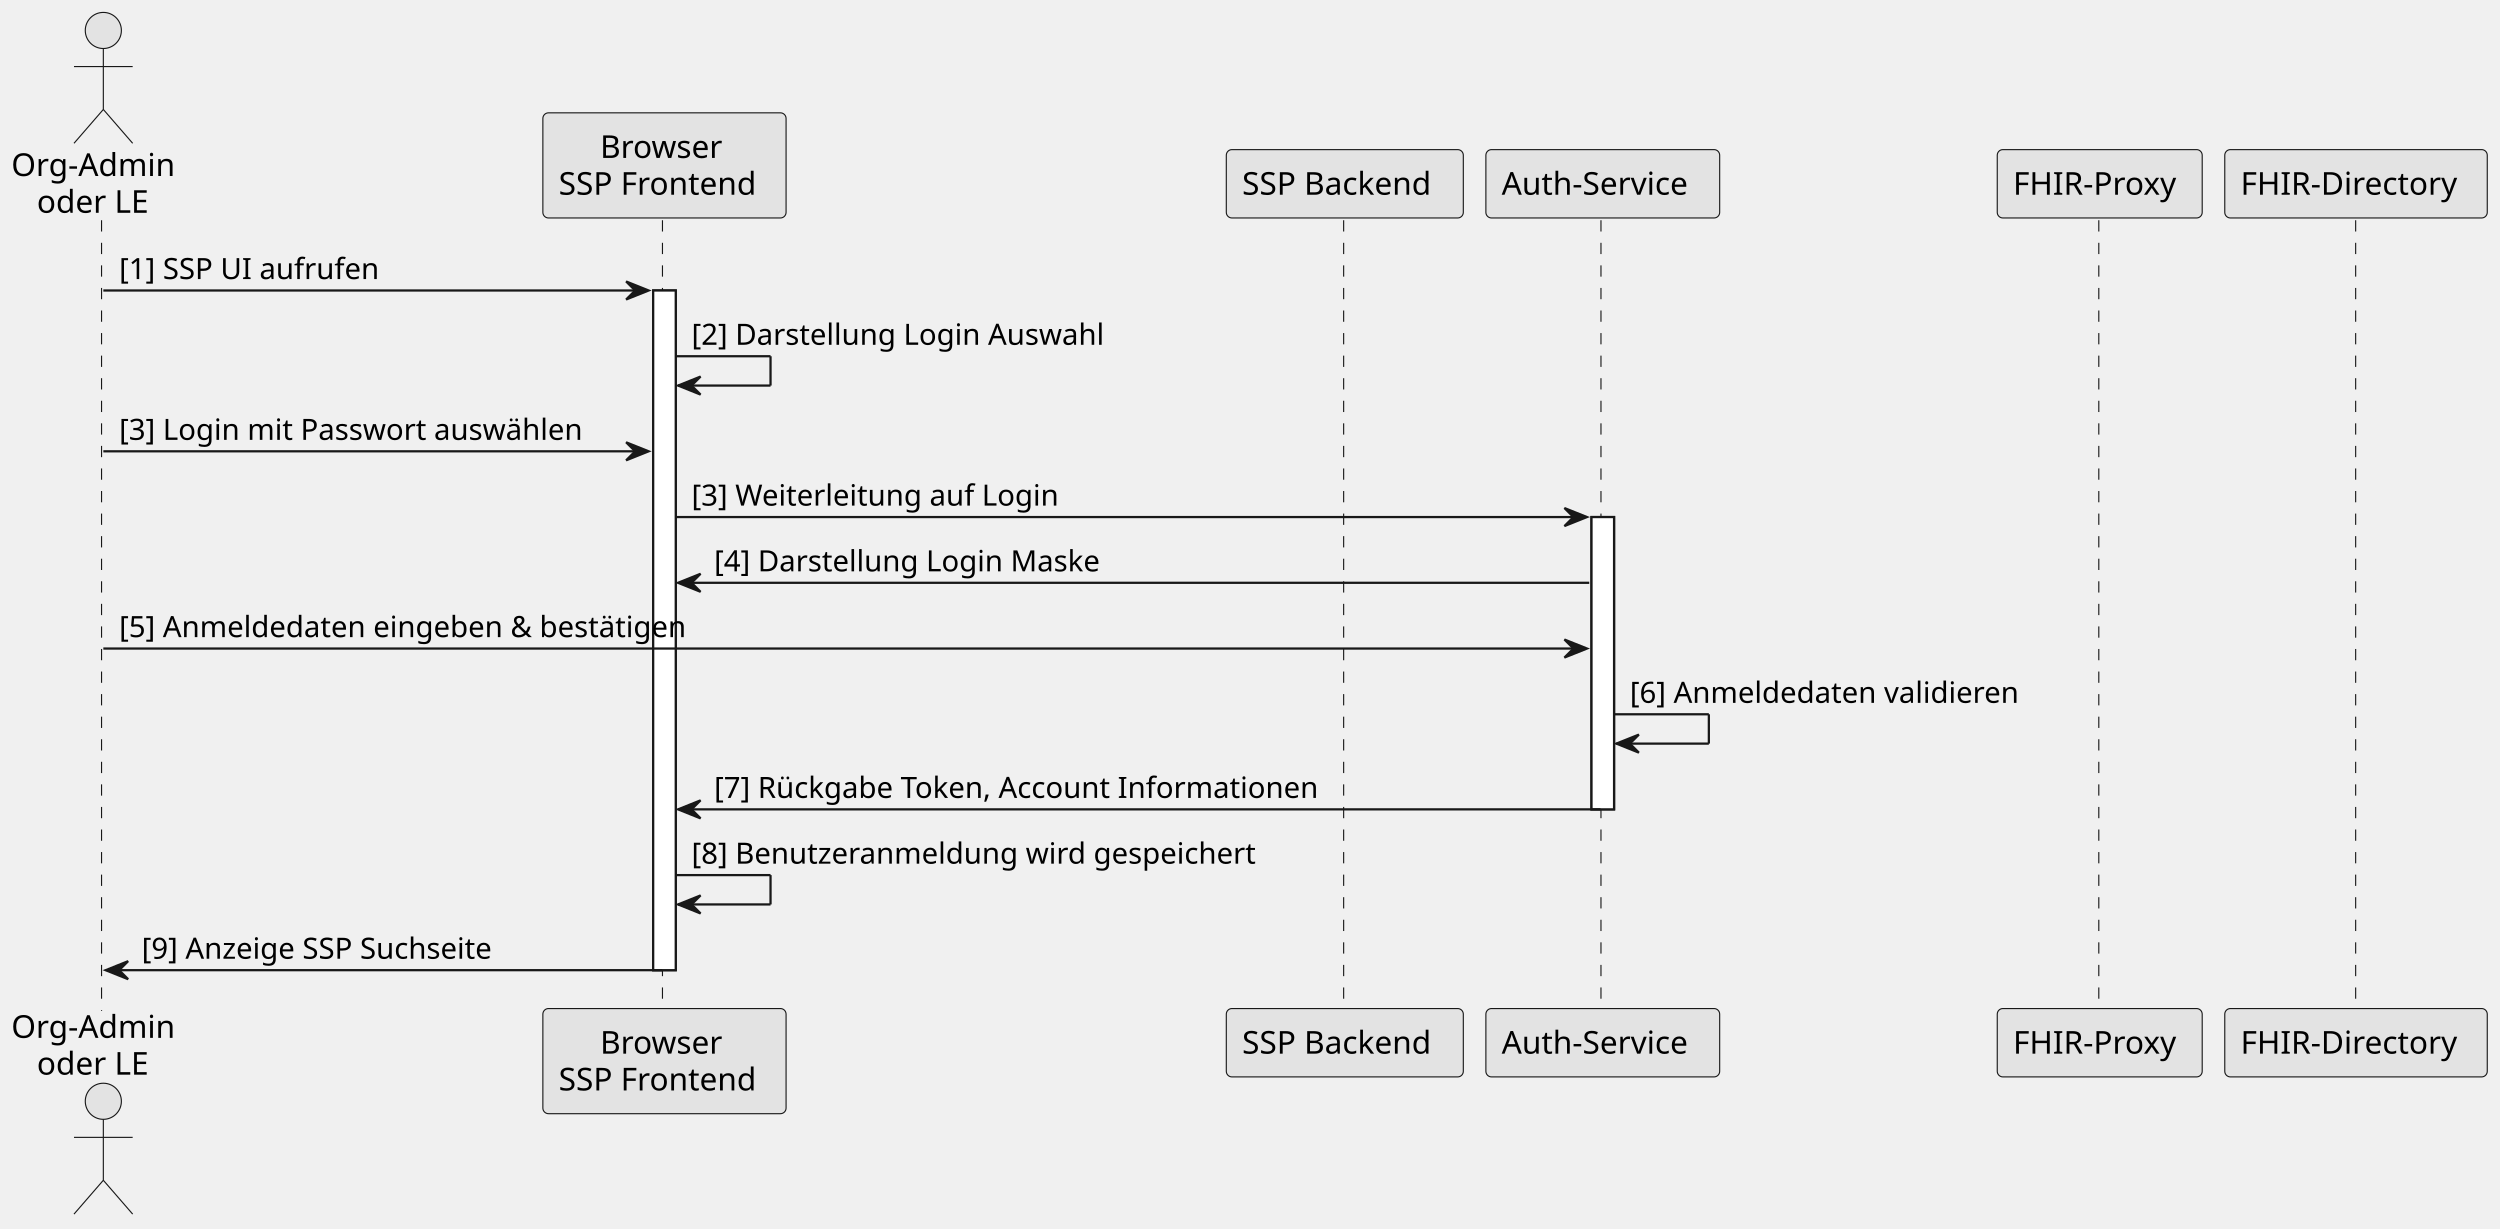
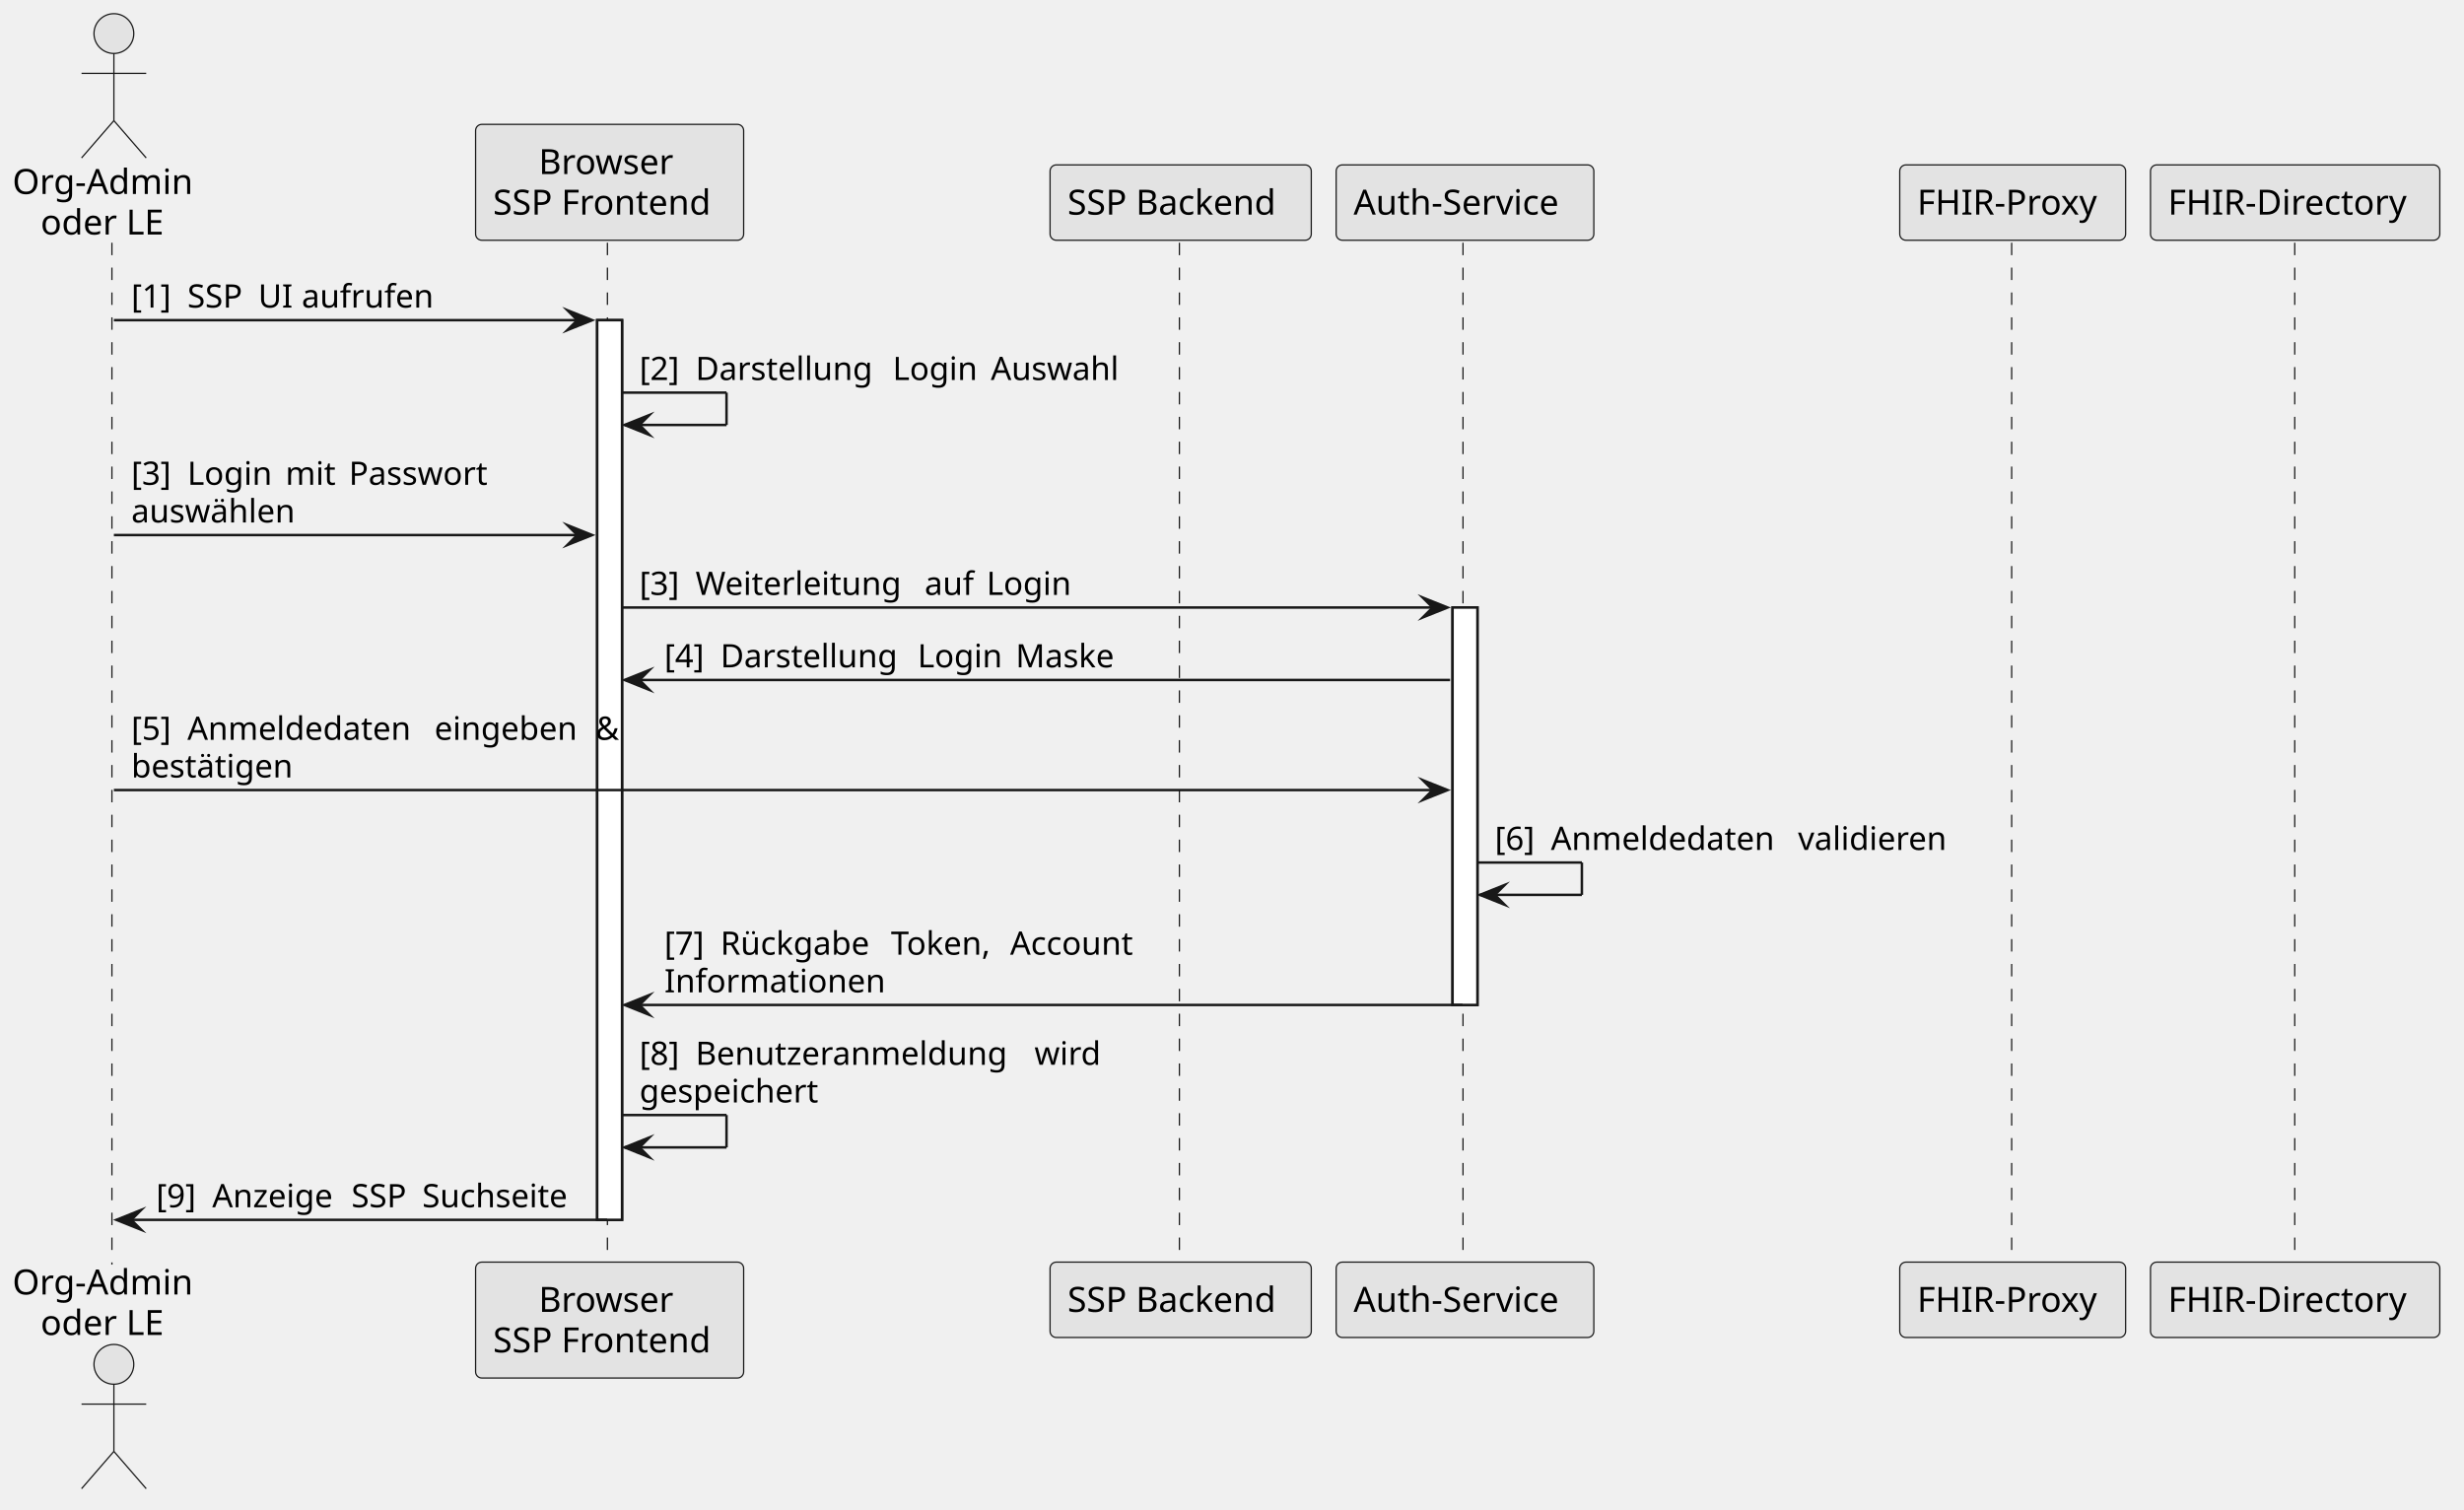
- <svg xmlns="http://www.w3.org/2000/svg" contentStyleType="text/css" data-diagram-type="SEQUENCE" height="567.708px" preserveAspectRatio="none" style="width:1154px;height:567px;background:#FFFFFF;" version="1.1" viewBox="0 0 1154 567" width="1154.167px" zoomAndPan="magnify">
+ <svg xmlns="http://www.w3.org/2000/svg" contentStyleType="text/css" data-diagram-type="SEQUENCE" height="632.292px" preserveAspectRatio="none" style="width:1032px;height:632px;background:#FFFFFF;" version="1.1" viewBox="0 0 1032 632" width="1032.292px" zoomAndPan="magnify">
  <defs />
  <g>
    <g>
-       <rect fill="#FFFFFF" height="313.745" style="stroke:#181818;stroke-width:1.042;" width="10.417" x="301.51" y="134.09" />
-     </g>
-     <g>
-       <rect fill="#FFFFFF" height="134.928" style="stroke:#181818;stroke-width:1.042;" width="10.417" x="734.635" y="238.672" />
-     </g>
-     <g class="participant-lifeline" data-entity-uid="part1" data-qualified-name="o" id="part1-lifeline">
-       <g>
-         <rect fill="#000000" fill-opacity="0" height="364.925" width="8.333" x="43.53" y="101.66" />
-         <line style="stroke:#181818;stroke-width:0.521;stroke-dasharray:5.208,5.208;" x1="46.875" x2="46.875" y1="101.66" y2="466.585" />
-       </g>
-     </g>
-     <g class="participant-lifeline" data-entity-uid="part2" data-qualified-name="cl" id="part2-lifeline">
-       <g>
-         <rect fill="#000000" fill-opacity="0" height="364.925" width="8.333" x="302.552" y="101.66" />
-         <line style="stroke:#181818;stroke-width:0.521;stroke-dasharray:5.208,5.208;" x1="305.794" x2="305.794" y1="101.66" y2="466.585" />
-       </g>
-     </g>
-     <g class="participant-lifeline" data-entity-uid="part3" data-qualified-name="be" id="part3-lifeline">
-       <g>
-         <rect fill="#000000" fill-opacity="0" height="364.925" width="8.333" x="616.597" y="101.66" />
-         <line style="stroke:#181818;stroke-width:0.521;stroke-dasharray:5.208,5.208;" x1="620.229" x2="620.229" y1="101.66" y2="466.585" />
-       </g>
-     </g>
-     <g class="participant-lifeline" data-entity-uid="part4" data-qualified-name="au" id="part4-lifeline">
-       <g>
-         <rect fill="#000000" fill-opacity="0" height="364.925" width="8.333" x="735.677" y="101.66" />
-         <line style="stroke:#181818;stroke-width:0.521;stroke-dasharray:5.208,5.208;" x1="739.008" x2="739.008" y1="101.66" y2="466.585" />
-       </g>
-     </g>
-     <g class="participant-lifeline" data-entity-uid="part5" data-qualified-name="fp" id="part5-lifeline">
-       <g>
-         <rect fill="#000000" fill-opacity="0" height="364.925" width="8.333" x="965.067" y="101.66" />
-         <line style="stroke:#181818;stroke-width:0.521;stroke-dasharray:5.208,5.208;" x1="968.806" x2="968.806" y1="101.66" y2="466.585" />
-       </g>
-     </g>
-     <g class="participant-lifeline" data-entity-uid="part6" data-qualified-name="fd" id="part6-lifeline">
-       <g>
-         <rect fill="#000000" fill-opacity="0" height="364.925" width="8.333" x="1083.371" y="101.66" />
-         <line style="stroke:#181818;stroke-width:0.521;stroke-dasharray:5.208,5.208;" x1="1087.371" x2="1087.371" y1="101.66" y2="466.585" />
-       </g>
-     </g>
-     <g class="participant participant-head" data-entity-uid="part1" data-qualified-name="o" id="part1-head">
+       <rect fill="#FFFFFF" height="376.798" style="stroke:#181818;stroke-width:1.042;" width="10.417" x="250.12" y="134.09" />
+     </g>
+     <g>
+       <rect fill="#FFFFFF" height="166.455" style="stroke:#181818;stroke-width:1.042;" width="10.417" x="608.377" y="254.435" />
+     </g>
+     <g class="participant-lifeline" data-entity-uid="part1" data-qualified-name="o" data-source-line="6" id="part1-lifeline">
+       <g>
+         <rect fill="#000000" fill-opacity="0" height="427.978" width="8.333" x="43.53" y="101.66" />
+         <line style="stroke:#181818;stroke-width:0.521;stroke-dasharray:5.208,5.208;" x1="46.875" x2="46.875" y1="101.66" y2="529.639" />
+       </g>
+     </g>
+     <g class="participant-lifeline" data-entity-uid="part2" data-qualified-name="cl" data-source-line="7" id="part2-lifeline">
+       <g>
+         <rect fill="#000000" fill-opacity="0" height="427.978" width="8.333" x="251.162" y="101.66" />
+         <line style="stroke:#181818;stroke-width:0.521;stroke-dasharray:5.208,5.208;" x1="254.404" x2="254.404" y1="101.66" y2="529.639" />
+       </g>
+     </g>
+     <g class="participant-lifeline" data-entity-uid="part3" data-qualified-name="be" data-source-line="8" id="part3-lifeline">
+       <g>
+         <rect fill="#000000" fill-opacity="0" height="427.978" width="8.333" x="490.339" y="101.66" />
+         <line style="stroke:#181818;stroke-width:0.521;stroke-dasharray:5.208,5.208;" x1="493.97" x2="493.97" y1="101.66" y2="529.639" />
+       </g>
+     </g>
+     <g class="participant-lifeline" data-entity-uid="part4" data-qualified-name="au" data-source-line="9" id="part4-lifeline">
+       <g>
+         <rect fill="#000000" fill-opacity="0" height="427.978" width="8.333" x="609.418" y="101.66" />
+         <line style="stroke:#181818;stroke-width:0.521;stroke-dasharray:5.208,5.208;" x1="612.749" x2="612.749" y1="101.66" y2="529.639" />
+       </g>
+     </g>
+     <g class="participant-lifeline" data-entity-uid="part5" data-qualified-name="fp" data-source-line="10" id="part5-lifeline">
+       <g>
+         <rect fill="#000000" fill-opacity="0" height="427.978" width="8.333" x="838.809" y="101.66" />
+         <line style="stroke:#181818;stroke-width:0.521;stroke-dasharray:5.208,5.208;" x1="842.547" x2="842.547" y1="101.66" y2="529.639" />
+       </g>
+     </g>
+     <g class="participant-lifeline" data-entity-uid="part6" data-qualified-name="fd" data-source-line="11" id="part6-lifeline">
+       <g>
+         <rect fill="#000000" fill-opacity="0" height="427.978" width="8.333" x="957.112" y="101.66" />
+         <line style="stroke:#181818;stroke-width:0.521;stroke-dasharray:5.208,5.208;" x1="961.112" x2="961.112" y1="101.66" y2="529.639" />
+       </g>
+     </g>
+     <g class="participant participant-head" data-entity-uid="part1" data-qualified-name="o" data-source-line="6" id="part1-head">
      <text fill="#000000" font-family="sans-serif" font-size="14.583" lengthAdjust="spacing" textLength="78.727" x="5.208" y="81.245">Org-Admin</text>
      <text fill="#000000" font-family="sans-serif" font-size="14.583" lengthAdjust="spacing" textLength="55.122" x="17.011" y="98.221">oder LE</text>
      <ellipse cx="47.697" cy="14.062" fill="#E3E3E3" rx="8.333" ry="8.333" style="stroke:#181818;stroke-width:0.521;" />
      <path d="M47.697,22.396 L47.697,50.521 M34.155,30.729 L61.239,30.729 M47.697,50.521 L34.155,66.146 M47.697,50.521 L61.239,66.146" fill="none" style="stroke:#181818;stroke-width:0.521;" />
    </g>
-     <g class="participant participant-tail" data-entity-uid="part1" data-qualified-name="o" id="part1-tail">
-       <text fill="#000000" font-family="sans-serif" font-size="14.583" lengthAdjust="spacing" textLength="78.727" x="5.208" y="479.08">Org-Admin</text>
-       <text fill="#000000" font-family="sans-serif" font-size="14.583" lengthAdjust="spacing" textLength="55.122" x="17.011" y="496.056">oder LE</text>
-       <ellipse cx="47.697" cy="508.35" fill="#E3E3E3" rx="8.333" ry="8.333" style="stroke:#181818;stroke-width:0.521;" />
-       <path d="M47.697,516.683 L47.697,544.808 M34.155,525.016 L61.239,525.016 M47.697,544.808 L34.155,560.433 M47.697,544.808 L61.239,560.433" fill="none" style="stroke:#181818;stroke-width:0.521;" />
-     </g>
-     <g class="participant participant-head" data-entity-uid="part2" data-qualified-name="cl" id="part2-head">
-       <rect fill="#E3E3E3" height="48.535" rx="2.604" ry="2.604" style="stroke:#181818;stroke-width:0.521;" width="112.266" x="250.585" y="52.083" />
-       <text fill="#000000" font-family="sans-serif" font-size="14.583" lengthAdjust="spacing" textLength="59.416" x="277.011" y="72.912">Browser</text>
-       <text fill="#000000" font-family="sans-serif" font-size="14.583" lengthAdjust="spacing" textLength="97.683" x="257.877" y="89.888">SSP Frontend</text>
-     </g>
-     <g class="participant participant-tail" data-entity-uid="part2" data-qualified-name="cl" id="part2-tail">
-       <rect fill="#E3E3E3" height="48.535" rx="2.604" ry="2.604" style="stroke:#181818;stroke-width:0.521;" width="112.266" x="250.585" y="465.544" />
-       <text fill="#000000" font-family="sans-serif" font-size="14.583" lengthAdjust="spacing" textLength="59.416" x="277.011" y="486.372">Browser</text>
-       <text fill="#000000" font-family="sans-serif" font-size="14.583" lengthAdjust="spacing" textLength="97.683" x="257.877" y="503.348">SSP Frontend</text>
-     </g>
-     <g class="participant participant-head" data-entity-uid="part3" data-qualified-name="be" id="part3-head">
-       <rect fill="#E3E3E3" height="31.559" rx="2.604" ry="2.604" style="stroke:#181818;stroke-width:0.521;" width="109.403" x="566.062" y="69.059" />
-       <text fill="#000000" font-family="sans-serif" font-size="14.583" lengthAdjust="spacing" textLength="94.82" x="573.354" y="89.888">SSP Backend</text>
-     </g>
-     <g class="participant participant-tail" data-entity-uid="part3" data-qualified-name="be" id="part3-tail">
-       <rect fill="#E3E3E3" height="31.559" rx="2.604" ry="2.604" style="stroke:#181818;stroke-width:0.521;" width="109.403" x="566.062" y="465.544" />
-       <text fill="#000000" font-family="sans-serif" font-size="14.583" lengthAdjust="spacing" textLength="94.82" x="573.354" y="486.372">SSP Backend</text>
-     </g>
-     <g class="participant participant-head" data-entity-uid="part4" data-qualified-name="au" id="part4-head">
-       <rect fill="#E3E3E3" height="31.559" rx="2.604" ry="2.604" style="stroke:#181818;stroke-width:0.521;" width="107.922" x="685.883" y="69.059" />
-       <text fill="#000000" font-family="sans-serif" font-size="14.583" lengthAdjust="spacing" textLength="93.339" x="693.174" y="89.888">Auth-Service</text>
-     </g>
-     <g class="participant participant-tail" data-entity-uid="part4" data-qualified-name="au" id="part4-tail">
-       <rect fill="#E3E3E3" height="31.559" rx="2.604" ry="2.604" style="stroke:#181818;stroke-width:0.521;" width="107.922" x="685.883" y="465.544" />
-       <text fill="#000000" font-family="sans-serif" font-size="14.583" lengthAdjust="spacing" textLength="93.339" x="693.174" y="486.372">Auth-Service</text>
-     </g>
-     <g class="participant participant-head" data-entity-uid="part5" data-qualified-name="fp" id="part5-head">
-       <rect fill="#E3E3E3" height="31.559" rx="2.604" ry="2.604" style="stroke:#181818;stroke-width:0.521;" width="94.606" x="921.931" y="69.059" />
-       <text fill="#000000" font-family="sans-serif" font-size="14.583" lengthAdjust="spacing" textLength="80.023" x="929.223" y="89.888">FHIR-Proxy</text>
-     </g>
-     <g class="participant participant-tail" data-entity-uid="part5" data-qualified-name="fp" id="part5-tail">
-       <rect fill="#E3E3E3" height="31.559" rx="2.604" ry="2.604" style="stroke:#181818;stroke-width:0.521;" width="94.606" x="921.931" y="465.544" />
-       <text fill="#000000" font-family="sans-serif" font-size="14.583" lengthAdjust="spacing" textLength="80.023" x="929.223" y="486.372">FHIR-Proxy</text>
-     </g>
-     <g class="participant participant-head" data-entity-uid="part6" data-qualified-name="fd" id="part6-head">
-       <rect fill="#E3E3E3" height="31.559" rx="2.604" ry="2.604" style="stroke:#181818;stroke-width:0.521;" width="121.167" x="1026.954" y="69.059" />
-       <text fill="#000000" font-family="sans-serif" font-size="14.583" lengthAdjust="spacing" textLength="106.584" x="1034.246" y="89.888">FHIR-Directory</text>
-     </g>
-     <g class="participant participant-tail" data-entity-uid="part6" data-qualified-name="fd" id="part6-tail">
-       <rect fill="#E3E3E3" height="31.559" rx="2.604" ry="2.604" style="stroke:#181818;stroke-width:0.521;" width="121.167" x="1026.954" y="465.544" />
-       <text fill="#000000" font-family="sans-serif" font-size="14.583" lengthAdjust="spacing" textLength="106.584" x="1034.246" y="486.372">FHIR-Directory</text>
-     </g>
-     <g>
-       <rect fill="#FFFFFF" height="313.745" style="stroke:#181818;stroke-width:1.042;" width="10.417" x="301.51" y="134.09" />
-     </g>
-     <g>
-       <rect fill="#FFFFFF" height="134.928" style="stroke:#181818;stroke-width:1.042;" width="10.417" x="734.635" y="238.672" />
-     </g>
-     <g class="message" data-entity-1="part1" data-entity-2="part2" id="msg1">
-       <polygon fill="#181818" points="289.01,129.923,299.427,134.09,289.01,138.257,293.177,134.09" style="stroke:#181818;stroke-width:1.042;" />
-       <line style="stroke:#181818;stroke-width:1.042;" x1="47.697" x2="295.26" y1="134.09" y2="134.09" />
-       <text fill="#000000" font-family="sans-serif" font-size="13.542" lengthAdjust="spacing" textLength="128.838" x="54.989" y="128.813">[1] SSP UI aufrufen</text>
-     </g>
-     <g class="message" data-entity-1="part2" data-entity-2="part2" id="msg2">
-       <line style="stroke:#181818;stroke-width:1.042;" x1="311.927" x2="355.677" y1="164.437" y2="164.437" />
-       <line style="stroke:#181818;stroke-width:1.042;" x1="355.677" x2="355.677" y1="164.437" y2="177.978" />
-       <line style="stroke:#181818;stroke-width:1.042;" x1="312.968" x2="355.677" y1="177.978" y2="177.978" />
-       <polygon fill="#181818" points="323.385,173.812,312.968,177.978,323.385,182.145,319.218,177.978" style="stroke:#181818;stroke-width:1.042;" />
-       <text fill="#000000" font-family="sans-serif" font-size="13.542" lengthAdjust="spacing" textLength="203.76" x="319.218" y="159.16">[2] Darstellung Login Auswahl</text>
-     </g>
-     <g class="message" data-entity-1="part1" data-entity-2="part2" id="msg3">
-       <polygon fill="#181818" points="289.01,204.159,299.427,208.325,289.01,212.492,293.177,208.325" style="stroke:#181818;stroke-width:1.042;" />
-       <line style="stroke:#181818;stroke-width:1.042;" x1="47.697" x2="295.26" y1="208.325" y2="208.325" />
-       <text fill="#000000" font-family="sans-serif" font-size="13.542" lengthAdjust="spacing" textLength="228.813" x="54.989" y="203.048">[3] Login mit Passwort auswählen</text>
-     </g>
-     <g class="message" data-entity-1="part2" data-entity-2="part4" id="msg4">
-       <polygon fill="#181818" points="722.135,234.505,732.552,238.672,722.135,242.839,726.302,238.672" style="stroke:#181818;stroke-width:1.042;" />
-       <line style="stroke:#181818;stroke-width:1.042;" x1="311.927" x2="728.385" y1="238.672" y2="238.672" />
-       <text fill="#000000" font-family="sans-serif" font-size="13.542" lengthAdjust="spacing" textLength="182.131" x="319.218" y="233.395">[3] Weiterleitung auf Login</text>
-     </g>
-     <g class="message" data-entity-1="part4" data-entity-2="part2" id="msg5">
-       <polygon fill="#181818" points="323.385,264.852,312.968,269.019,323.385,273.185,319.218,269.019" style="stroke:#181818;stroke-width:1.042;" />
-       <line style="stroke:#181818;stroke-width:1.042;" x1="317.135" x2="733.594" y1="269.019" y2="269.019" />
-       <text fill="#000000" font-family="sans-serif" font-size="13.542" lengthAdjust="spacing" textLength="190.35" x="329.635" y="263.742">[4] Darstellung Login Maske</text>
-     </g>
-     <g class="message" data-entity-1="part1" data-entity-2="part4" id="msg6">
-       <polygon fill="#181818" points="722.135,295.199,732.552,299.365,722.135,303.532,726.302,299.365" style="stroke:#181818;stroke-width:1.042;" />
-       <line style="stroke:#181818;stroke-width:1.042;" x1="47.697" x2="728.385" y1="299.365" y2="299.365" />
-       <text fill="#000000" font-family="sans-serif" font-size="13.542" lengthAdjust="spacing" textLength="281.419" x="54.989" y="294.088">[5] Anmeldedaten eingeben &amp; bestätigen</text>
-     </g>
-     <g class="message" data-entity-1="part4" data-entity-2="part4" id="msg7">
-       <line style="stroke:#181818;stroke-width:1.042;" x1="745.052" x2="788.802" y1="329.712" y2="329.712" />
-       <line style="stroke:#181818;stroke-width:1.042;" x1="788.802" x2="788.802" y1="329.712" y2="343.254" />
-       <line style="stroke:#181818;stroke-width:1.042;" x1="746.094" x2="788.802" y1="343.254" y2="343.254" />
-       <polygon fill="#181818" points="756.51,339.087,746.094,343.254,756.51,347.42,752.344,343.254" style="stroke:#181818;stroke-width:1.042;" />
-       <text fill="#000000" font-family="sans-serif" font-size="13.542" lengthAdjust="spacing" textLength="193.974" x="752.344" y="324.435">[6] Anmeldedaten validieren</text>
-     </g>
-     <g class="message" data-entity-1="part4" data-entity-2="part2" id="msg8">
-       <polygon fill="#181818" points="323.385,369.434,312.968,373.6,323.385,377.767,319.218,373.6" style="stroke:#181818;stroke-width:1.042;" />
-       <line style="stroke:#181818;stroke-width:1.042;" x1="317.135" x2="738.802" y1="373.6" y2="373.6" />
-       <text fill="#000000" font-family="sans-serif" font-size="13.542" lengthAdjust="spacing" textLength="299.57" x="329.635" y="368.323">[7] Rückgabe Token, Account Informationen</text>
-     </g>
-     <g class="message" data-entity-1="part2" data-entity-2="part2" id="msg9">
-       <line style="stroke:#181818;stroke-width:1.042;" x1="311.927" x2="355.677" y1="403.947" y2="403.947" />
-       <line style="stroke:#181818;stroke-width:1.042;" x1="355.677" x2="355.677" y1="403.947" y2="417.489" />
-       <line style="stroke:#181818;stroke-width:1.042;" x1="312.968" x2="355.677" y1="417.489" y2="417.489" />
-       <polygon fill="#181818" points="323.385,413.322,312.968,417.489,323.385,421.655,319.218,417.489" style="stroke:#181818;stroke-width:1.042;" />
-       <text fill="#000000" font-family="sans-serif" font-size="13.542" lengthAdjust="spacing" textLength="278.629" x="319.218" y="398.67">[8] Benutzeranmeldung wird gespeichert</text>
-     </g>
-     <g class="message" data-entity-1="part2" data-entity-2="part1" id="msg10">
-       <polygon fill="#181818" points="59.155,443.669,48.739,447.835,59.155,452.002,54.989,447.835" style="stroke:#181818;stroke-width:1.042;" />
-       <line style="stroke:#181818;stroke-width:1.042;" x1="52.905" x2="305.677" y1="447.835" y2="447.835" />
-       <text fill="#000000" font-family="sans-serif" font-size="13.542" lengthAdjust="spacing" textLength="177.424" x="65.405" y="442.558">[9] Anzeige SSP Suchseite</text>
+     <g class="participant participant-tail" data-entity-uid="part1" data-qualified-name="o" data-source-line="6" id="part1-tail">
+       <text fill="#000000" font-family="sans-serif" font-size="14.583" lengthAdjust="spacing" textLength="78.727" x="5.208" y="542.134">Org-Admin</text>
+       <text fill="#000000" font-family="sans-serif" font-size="14.583" lengthAdjust="spacing" textLength="55.122" x="17.011" y="559.11">oder LE</text>
+       <ellipse cx="47.697" cy="571.403" fill="#E3E3E3" rx="8.333" ry="8.333" style="stroke:#181818;stroke-width:0.521;" />
+       <path d="M47.697,579.736 L47.697,607.861 M34.155,588.07 L61.239,588.07 M47.697,607.861 L34.155,623.486 M47.697,607.861 L61.239,623.486" fill="none" style="stroke:#181818;stroke-width:0.521;" />
+     </g>
+     <g class="participant participant-head" data-entity-uid="part2" data-qualified-name="cl" data-source-line="7" id="part2-head">
+       <rect fill="#E3E3E3" height="48.535" rx="2.604" ry="2.604" style="stroke:#181818;stroke-width:0.521;" width="112.266" x="199.196" y="52.083" />
+       <text fill="#000000" font-family="sans-serif" font-size="14.583" lengthAdjust="spacing" textLength="59.416" x="225.621" y="72.912">Browser</text>
+       <text fill="#000000" font-family="sans-serif" font-size="14.583" lengthAdjust="spacing" textLength="97.683" x="206.488" y="89.888">SSP Frontend</text>
+     </g>
+     <g class="participant participant-tail" data-entity-uid="part2" data-qualified-name="cl" data-source-line="7" id="part2-tail">
+       <rect fill="#E3E3E3" height="48.535" rx="2.604" ry="2.604" style="stroke:#181818;stroke-width:0.521;" width="112.266" x="199.196" y="528.597" />
+       <text fill="#000000" font-family="sans-serif" font-size="14.583" lengthAdjust="spacing" textLength="59.416" x="225.621" y="549.425">Browser</text>
+       <text fill="#000000" font-family="sans-serif" font-size="14.583" lengthAdjust="spacing" textLength="97.683" x="206.488" y="566.401">SSP Frontend</text>
+     </g>
+     <g class="participant participant-head" data-entity-uid="part3" data-qualified-name="be" data-source-line="8" id="part3-head">
+       <rect fill="#E3E3E3" height="31.559" rx="2.604" ry="2.604" style="stroke:#181818;stroke-width:0.521;" width="109.403" x="439.804" y="69.059" />
+       <text fill="#000000" font-family="sans-serif" font-size="14.583" lengthAdjust="spacing" textLength="94.82" x="447.095" y="89.888">SSP Backend</text>
+     </g>
+     <g class="participant participant-tail" data-entity-uid="part3" data-qualified-name="be" data-source-line="8" id="part3-tail">
+       <rect fill="#E3E3E3" height="31.559" rx="2.604" ry="2.604" style="stroke:#181818;stroke-width:0.521;" width="109.403" x="439.804" y="528.597" />
+       <text fill="#000000" font-family="sans-serif" font-size="14.583" lengthAdjust="spacing" textLength="94.82" x="447.095" y="549.425">SSP Backend</text>
+     </g>
+     <g class="participant participant-head" data-entity-uid="part4" data-qualified-name="au" data-source-line="9" id="part4-head">
+       <rect fill="#E3E3E3" height="31.559" rx="2.604" ry="2.604" style="stroke:#181818;stroke-width:0.521;" width="107.922" x="559.624" y="69.059" />
+       <text fill="#000000" font-family="sans-serif" font-size="14.583" lengthAdjust="spacing" textLength="93.339" x="566.915" y="89.888">Auth-Service</text>
+     </g>
+     <g class="participant participant-tail" data-entity-uid="part4" data-qualified-name="au" data-source-line="9" id="part4-tail">
+       <rect fill="#E3E3E3" height="31.559" rx="2.604" ry="2.604" style="stroke:#181818;stroke-width:0.521;" width="107.922" x="559.624" y="528.597" />
+       <text fill="#000000" font-family="sans-serif" font-size="14.583" lengthAdjust="spacing" textLength="93.339" x="566.915" y="549.425">Auth-Service</text>
+     </g>
+     <g class="participant participant-head" data-entity-uid="part5" data-qualified-name="fp" data-source-line="10" id="part5-head">
+       <rect fill="#E3E3E3" height="31.559" rx="2.604" ry="2.604" style="stroke:#181818;stroke-width:0.521;" width="94.606" x="795.672" y="69.059" />
+       <text fill="#000000" font-family="sans-serif" font-size="14.583" lengthAdjust="spacing" textLength="80.023" x="802.964" y="89.888">FHIR-Proxy</text>
+     </g>
+     <g class="participant participant-tail" data-entity-uid="part5" data-qualified-name="fp" data-source-line="10" id="part5-tail">
+       <rect fill="#E3E3E3" height="31.559" rx="2.604" ry="2.604" style="stroke:#181818;stroke-width:0.521;" width="94.606" x="795.672" y="528.597" />
+       <text fill="#000000" font-family="sans-serif" font-size="14.583" lengthAdjust="spacing" textLength="80.023" x="802.964" y="549.425">FHIR-Proxy</text>
+     </g>
+     <g class="participant participant-head" data-entity-uid="part6" data-qualified-name="fd" data-source-line="11" id="part6-head">
+       <rect fill="#E3E3E3" height="31.559" rx="2.604" ry="2.604" style="stroke:#181818;stroke-width:0.521;" width="121.167" x="900.695" y="69.059" />
+       <text fill="#000000" font-family="sans-serif" font-size="14.583" lengthAdjust="spacing" textLength="106.584" x="907.987" y="89.888">FHIR-Directory</text>
+     </g>
+     <g class="participant participant-tail" data-entity-uid="part6" data-qualified-name="fd" data-source-line="11" id="part6-tail">
+       <rect fill="#E3E3E3" height="31.559" rx="2.604" ry="2.604" style="stroke:#181818;stroke-width:0.521;" width="121.167" x="900.695" y="528.597" />
+       <text fill="#000000" font-family="sans-serif" font-size="14.583" lengthAdjust="spacing" textLength="106.584" x="907.987" y="549.425">FHIR-Directory</text>
+     </g>
+     <g>
+       <rect fill="#FFFFFF" height="376.798" style="stroke:#181818;stroke-width:1.042;" width="10.417" x="250.12" y="134.09" />
+     </g>
+     <g>
+       <rect fill="#FFFFFF" height="166.455" style="stroke:#181818;stroke-width:1.042;" width="10.417" x="608.377" y="254.435" />
+     </g>
+     <g class="message" data-entity-1="part1" data-entity-2="part2" data-source-line="14" id="msg1">
+       <polygon fill="#181818" points="237.62,129.923,248.037,134.09,237.62,138.257,241.787,134.09" style="stroke:#181818;stroke-width:1.042;stroke-linejoin:miter;stroke-miterlimit:10;" />
+       <line style="stroke:#181818;stroke-width:1.042;" x1="47.697" x2="243.87" y1="134.09" y2="134.09" />
+       <text fill="#000000" font-family="sans-serif" font-size="13.542" lengthAdjust="spacing" textLength="19.182" x="54.989" y="128.813">[1]</text>
+       <text fill="#000000" font-family="sans-serif" font-size="13.542" lengthAdjust="spacing" textLength="4.304" x="74.17" y="128.813"> </text>
+       <text fill="#000000" font-family="sans-serif" font-size="13.542" lengthAdjust="spacing" textLength="25.358" x="78.475" y="128.813">SSP</text>
+       <text fill="#000000" font-family="sans-serif" font-size="13.542" lengthAdjust="spacing" textLength="4.304" x="103.832" y="128.813"> </text>
+       <text fill="#000000" font-family="sans-serif" font-size="13.542" lengthAdjust="spacing" textLength="13.905" x="108.137" y="128.813">UI</text>
+       <text fill="#000000" font-family="sans-serif" font-size="13.542" lengthAdjust="spacing" textLength="4.304" x="122.042" y="128.813"> </text>
+       <text fill="#000000" font-family="sans-serif" font-size="13.542" lengthAdjust="spacing" textLength="57.479" x="126.347" y="128.813">aufrufen</text>
+     </g>
+     <g class="message" data-entity-1="part2" data-entity-2="part2" data-source-line="16" id="msg2">
+       <line style="stroke:#181818;stroke-width:1.042;" x1="260.537" x2="304.287" y1="164.437" y2="164.437" />
+       <line style="stroke:#181818;stroke-width:1.042;" x1="304.287" x2="304.287" y1="164.437" y2="177.978" />
+       <line style="stroke:#181818;stroke-width:1.042;" x1="261.579" x2="304.287" y1="177.978" y2="177.978" />
+       <polygon fill="#181818" points="271.995,173.812,261.579,177.978,271.995,182.145,267.829,177.978" style="stroke:#181818;stroke-width:1.042;stroke-linejoin:miter;stroke-miterlimit:10;" />
+       <text fill="#000000" font-family="sans-serif" font-size="13.542" lengthAdjust="spacing" textLength="19.182" x="267.829" y="159.16">[2]</text>
+       <text fill="#000000" font-family="sans-serif" font-size="13.542" lengthAdjust="spacing" textLength="4.304" x="287.011" y="159.16"> </text>
+       <text fill="#000000" font-family="sans-serif" font-size="13.542" lengthAdjust="spacing" textLength="78.275" x="291.315" y="159.16">Darstellung</text>
+       <text fill="#000000" font-family="sans-serif" font-size="13.542" lengthAdjust="spacing" textLength="4.304" x="369.59" y="159.16"> </text>
+       <text fill="#000000" font-family="sans-serif" font-size="13.542" lengthAdjust="spacing" textLength="36.77" x="373.894" y="159.16">Login</text>
+       <text fill="#000000" font-family="sans-serif" font-size="13.542" lengthAdjust="spacing" textLength="4.304" x="410.664" y="159.16"> </text>
+       <text fill="#000000" font-family="sans-serif" font-size="13.542" lengthAdjust="spacing" textLength="56.62" x="414.969" y="159.16">Auswahl</text>
+     </g>
+     <g class="message" data-entity-1="part1" data-entity-2="part2" data-source-line="17" id="msg3">
+       <polygon fill="#181818" points="237.62,219.922,248.037,224.089,237.62,228.255,241.787,224.089" style="stroke:#181818;stroke-width:1.042;stroke-linejoin:miter;stroke-miterlimit:10;" />
+       <line style="stroke:#181818;stroke-width:1.042;" x1="47.697" x2="243.87" y1="224.089" y2="224.089" />
+       <text fill="#000000" font-family="sans-serif" font-size="13.542" lengthAdjust="spacing" textLength="19.182" x="54.989" y="203.048">[3]</text>
+       <text fill="#000000" font-family="sans-serif" font-size="13.542" lengthAdjust="spacing" textLength="4.304" x="74.17" y="203.048"> </text>
+       <text fill="#000000" font-family="sans-serif" font-size="13.542" lengthAdjust="spacing" textLength="36.77" x="78.475" y="203.048">Login</text>
+       <text fill="#000000" font-family="sans-serif" font-size="13.542" lengthAdjust="spacing" textLength="4.304" x="115.245" y="203.048"> </text>
+       <text fill="#000000" font-family="sans-serif" font-size="13.542" lengthAdjust="spacing" textLength="22.263" x="119.55" y="203.048">mit</text>
+       <text fill="#000000" font-family="sans-serif" font-size="13.542" lengthAdjust="spacing" textLength="4.304" x="141.813" y="203.048"> </text>
+       <text fill="#000000" font-family="sans-serif" font-size="13.542" lengthAdjust="spacing" textLength="60.812" x="146.117" y="203.048">Passwort</text>
+       <text fill="#000000" font-family="sans-serif" font-size="13.542" lengthAdjust="spacing" textLength="72.568" x="54.989" y="218.811">auswählen</text>
+     </g>
+     <g class="message" data-entity-1="part2" data-entity-2="part4" data-source-line="19" id="msg4">
+       <polygon fill="#181818" points="595.877,250.269,606.293,254.435,595.877,258.602,600.043,254.435" style="stroke:#181818;stroke-width:1.042;stroke-linejoin:miter;stroke-miterlimit:10;" />
+       <line style="stroke:#181818;stroke-width:1.042;" x1="260.537" x2="602.127" y1="254.435" y2="254.435" />
+       <text fill="#000000" font-family="sans-serif" font-size="13.542" lengthAdjust="spacing" textLength="19.182" x="267.829" y="249.158">[3]</text>
+       <text fill="#000000" font-family="sans-serif" font-size="13.542" lengthAdjust="spacing" textLength="4.304" x="287.011" y="249.158"> </text>
+       <text fill="#000000" font-family="sans-serif" font-size="13.542" lengthAdjust="spacing" textLength="91.618" x="291.315" y="249.158">Weiterleitung</text>
+       <text fill="#000000" font-family="sans-serif" font-size="13.542" lengthAdjust="spacing" textLength="4.304" x="382.933" y="249.158"> </text>
+       <text fill="#000000" font-family="sans-serif" font-size="13.542" lengthAdjust="spacing" textLength="21.648" x="387.238" y="249.158">auf</text>
+       <text fill="#000000" font-family="sans-serif" font-size="13.542" lengthAdjust="spacing" textLength="4.304" x="408.886" y="249.158"> </text>
+       <text fill="#000000" font-family="sans-serif" font-size="13.542" lengthAdjust="spacing" textLength="36.77" x="413.19" y="249.158">Login</text>
+     </g>
+     <g class="message" data-entity-1="part4" data-entity-2="part2" data-source-line="21" id="msg5">
+       <polygon fill="#181818" points="271.995,280.615,261.579,284.782,271.995,288.949,267.829,284.782" style="stroke:#181818;stroke-width:1.042;stroke-linejoin:miter;stroke-miterlimit:10;" />
+       <line style="stroke:#181818;stroke-width:1.042;" x1="265.745" x2="607.335" y1="284.782" y2="284.782" />
+       <text fill="#000000" font-family="sans-serif" font-size="13.542" lengthAdjust="spacing" textLength="19.182" x="278.245" y="279.505">[4]</text>
+       <text fill="#000000" font-family="sans-serif" font-size="13.542" lengthAdjust="spacing" textLength="4.304" x="297.427" y="279.505"> </text>
+       <text fill="#000000" font-family="sans-serif" font-size="13.542" lengthAdjust="spacing" textLength="78.275" x="301.732" y="279.505">Darstellung</text>
+       <text fill="#000000" font-family="sans-serif" font-size="13.542" lengthAdjust="spacing" textLength="4.304" x="380.006" y="279.505"> </text>
+       <text fill="#000000" font-family="sans-serif" font-size="13.542" lengthAdjust="spacing" textLength="36.77" x="384.311" y="279.505">Login</text>
+       <text fill="#000000" font-family="sans-serif" font-size="13.542" lengthAdjust="spacing" textLength="4.304" x="421.081" y="279.505"> </text>
+       <text fill="#000000" font-family="sans-serif" font-size="13.542" lengthAdjust="spacing" textLength="43.21" x="425.385" y="279.505">Maske</text>
+     </g>
+     <g class="message" data-entity-1="part1" data-entity-2="part4" data-source-line="22" id="msg6">
+       <polygon fill="#181818" points="595.877,326.725,606.293,330.892,595.877,335.059,600.043,330.892" style="stroke:#181818;stroke-width:1.042;stroke-linejoin:miter;stroke-miterlimit:10;" />
+       <line style="stroke:#181818;stroke-width:1.042;" x1="47.697" x2="602.127" y1="330.892" y2="330.892" />
+       <text fill="#000000" font-family="sans-serif" font-size="13.542" lengthAdjust="spacing" textLength="19.182" x="54.989" y="309.852">[5]</text>
+       <text fill="#000000" font-family="sans-serif" font-size="13.542" lengthAdjust="spacing" textLength="4.304" x="74.17" y="309.852"> </text>
+       <text fill="#000000" font-family="sans-serif" font-size="13.542" lengthAdjust="spacing" textLength="99.175" x="78.475" y="309.852">Anmeldedaten</text>
+       <text fill="#000000" font-family="sans-serif" font-size="13.542" lengthAdjust="spacing" textLength="4.304" x="177.65" y="309.852"> </text>
+       <text fill="#000000" font-family="sans-serif" font-size="13.542" lengthAdjust="spacing" textLength="63.113" x="181.955" y="309.852">eingeben</text>
+       <text fill="#000000" font-family="sans-serif" font-size="13.542" lengthAdjust="spacing" textLength="4.304" x="245.068" y="309.852"> </text>
+       <text fill="#000000" font-family="sans-serif" font-size="13.542" lengthAdjust="spacing" textLength="10.56" x="249.372" y="309.852">&amp;</text>
+       <text fill="#000000" font-family="sans-serif" font-size="13.542" lengthAdjust="spacing" textLength="72.171" x="54.989" y="325.615">bestätigen</text>
+     </g>
+     <g class="message" data-entity-1="part4" data-entity-2="part4" data-source-line="23" id="msg7">
+       <line style="stroke:#181818;stroke-width:1.042;" x1="618.793" x2="662.543" y1="361.239" y2="361.239" />
+       <line style="stroke:#181818;stroke-width:1.042;" x1="662.543" x2="662.543" y1="361.239" y2="374.78" />
+       <line style="stroke:#181818;stroke-width:1.042;" x1="619.835" x2="662.543" y1="374.78" y2="374.78" />
+       <polygon fill="#181818" points="630.252,370.614,619.835,374.78,630.252,378.947,626.085,374.78" style="stroke:#181818;stroke-width:1.042;stroke-linejoin:miter;stroke-miterlimit:10;" />
+       <text fill="#000000" font-family="sans-serif" font-size="13.542" lengthAdjust="spacing" textLength="19.182" x="626.085" y="355.962">[6]</text>
+       <text fill="#000000" font-family="sans-serif" font-size="13.542" lengthAdjust="spacing" textLength="4.304" x="645.267" y="355.962"> </text>
+       <text fill="#000000" font-family="sans-serif" font-size="13.542" lengthAdjust="spacing" textLength="99.175" x="649.571" y="355.962">Anmeldedaten</text>
+       <text fill="#000000" font-family="sans-serif" font-size="13.542" lengthAdjust="spacing" textLength="4.304" x="748.747" y="355.962"> </text>
+       <text fill="#000000" font-family="sans-serif" font-size="13.542" lengthAdjust="spacing" textLength="67.007" x="753.051" y="355.962">validieren</text>
+     </g>
+     <g class="message" data-entity-1="part4" data-entity-2="part2" data-source-line="24" id="msg8">
+       <polygon fill="#181818" points="271.995,416.724,261.579,420.89,271.995,425.057,267.829,420.89" style="stroke:#181818;stroke-width:1.042;stroke-linejoin:miter;stroke-miterlimit:10;" />
+       <line style="stroke:#181818;stroke-width:1.042;" x1="265.745" x2="612.543" y1="420.89" y2="420.89" />
+       <text fill="#000000" font-family="sans-serif" font-size="13.542" lengthAdjust="spacing" textLength="19.182" x="278.245" y="399.85">[7]</text>
+       <text fill="#000000" font-family="sans-serif" font-size="13.542" lengthAdjust="spacing" textLength="4.304" x="297.427" y="399.85"> </text>
+       <text fill="#000000" font-family="sans-serif" font-size="13.542" lengthAdjust="spacing" textLength="67.1" x="301.732" y="399.85">Rückgabe</text>
+       <text fill="#000000" font-family="sans-serif" font-size="13.542" lengthAdjust="spacing" textLength="4.304" x="368.832" y="399.85"> </text>
+       <text fill="#000000" font-family="sans-serif" font-size="13.542" lengthAdjust="spacing" textLength="45.617" x="373.136" y="399.85">Token,</text>
+       <text fill="#000000" font-family="sans-serif" font-size="13.542" lengthAdjust="spacing" textLength="4.304" x="418.754" y="399.85"> </text>
+       <text fill="#000000" font-family="sans-serif" font-size="13.542" lengthAdjust="spacing" textLength="54.914" x="423.058" y="399.85">Account</text>
+       <text fill="#000000" font-family="sans-serif" font-size="13.542" lengthAdjust="spacing" textLength="95.539" x="278.245" y="415.613">Informationen</text>
+     </g>
+     <g class="message" data-entity-1="part2" data-entity-2="part2" data-source-line="27" id="msg9">
+       <line style="stroke:#181818;stroke-width:1.042;" x1="260.537" x2="304.287" y1="467" y2="467" />
+       <line style="stroke:#181818;stroke-width:1.042;" x1="304.287" x2="304.287" y1="467" y2="480.542" />
+       <line style="stroke:#181818;stroke-width:1.042;" x1="261.579" x2="304.287" y1="480.542" y2="480.542" />
+       <polygon fill="#181818" points="271.995,476.375,261.579,480.542,271.995,484.709,267.829,480.542" style="stroke:#181818;stroke-width:1.042;stroke-linejoin:miter;stroke-miterlimit:10;" />
+       <text fill="#000000" font-family="sans-serif" font-size="13.542" lengthAdjust="spacing" textLength="19.182" x="267.829" y="445.96">[8]</text>
+       <text fill="#000000" font-family="sans-serif" font-size="13.542" lengthAdjust="spacing" textLength="4.304" x="287.011" y="445.96"> </text>
+       <text fill="#000000" font-family="sans-serif" font-size="13.542" lengthAdjust="spacing" textLength="137.625" x="291.315" y="445.96">Benutzeranmeldung</text>
+       <text fill="#000000" font-family="sans-serif" font-size="13.542" lengthAdjust="spacing" textLength="4.304" x="428.94" y="445.96"> </text>
+       <text fill="#000000" font-family="sans-serif" font-size="13.542" lengthAdjust="spacing" textLength="29.001" x="433.245" y="445.96">wird</text>
+       <text fill="#000000" font-family="sans-serif" font-size="13.542" lengthAdjust="spacing" textLength="79.908" x="267.829" y="461.723">gespeichert</text>
+     </g>
+     <g class="message" data-entity-1="part2" data-entity-2="part1" data-source-line="28" id="msg10">
+       <polygon fill="#181818" points="59.155,506.722,48.739,510.889,59.155,515.055,54.989,510.889" style="stroke:#181818;stroke-width:1.042;stroke-linejoin:miter;stroke-miterlimit:10;" />
+       <line style="stroke:#181818;stroke-width:1.042;" x1="52.905" x2="254.287" y1="510.889" y2="510.889" />
+       <text fill="#000000" font-family="sans-serif" font-size="13.542" lengthAdjust="spacing" textLength="19.182" x="65.405" y="505.612">[9]</text>
+       <text fill="#000000" font-family="sans-serif" font-size="13.542" lengthAdjust="spacing" textLength="4.304" x="84.587" y="505.612"> </text>
+       <text fill="#000000" font-family="sans-serif" font-size="13.542" lengthAdjust="spacing" textLength="53.975" x="88.892" y="505.612">Anzeige</text>
+       <text fill="#000000" font-family="sans-serif" font-size="13.542" lengthAdjust="spacing" textLength="4.304" x="142.867" y="505.612"> </text>
+       <text fill="#000000" font-family="sans-serif" font-size="13.542" lengthAdjust="spacing" textLength="25.358" x="147.171" y="505.612">SSP</text>
+       <text fill="#000000" font-family="sans-serif" font-size="13.542" lengthAdjust="spacing" textLength="4.304" x="172.529" y="505.612"> </text>
+       <text fill="#000000" font-family="sans-serif" font-size="13.542" lengthAdjust="spacing" textLength="65.996" x="176.833" y="505.612">Suchseite</text>
    </g>
  </g>
</svg>
